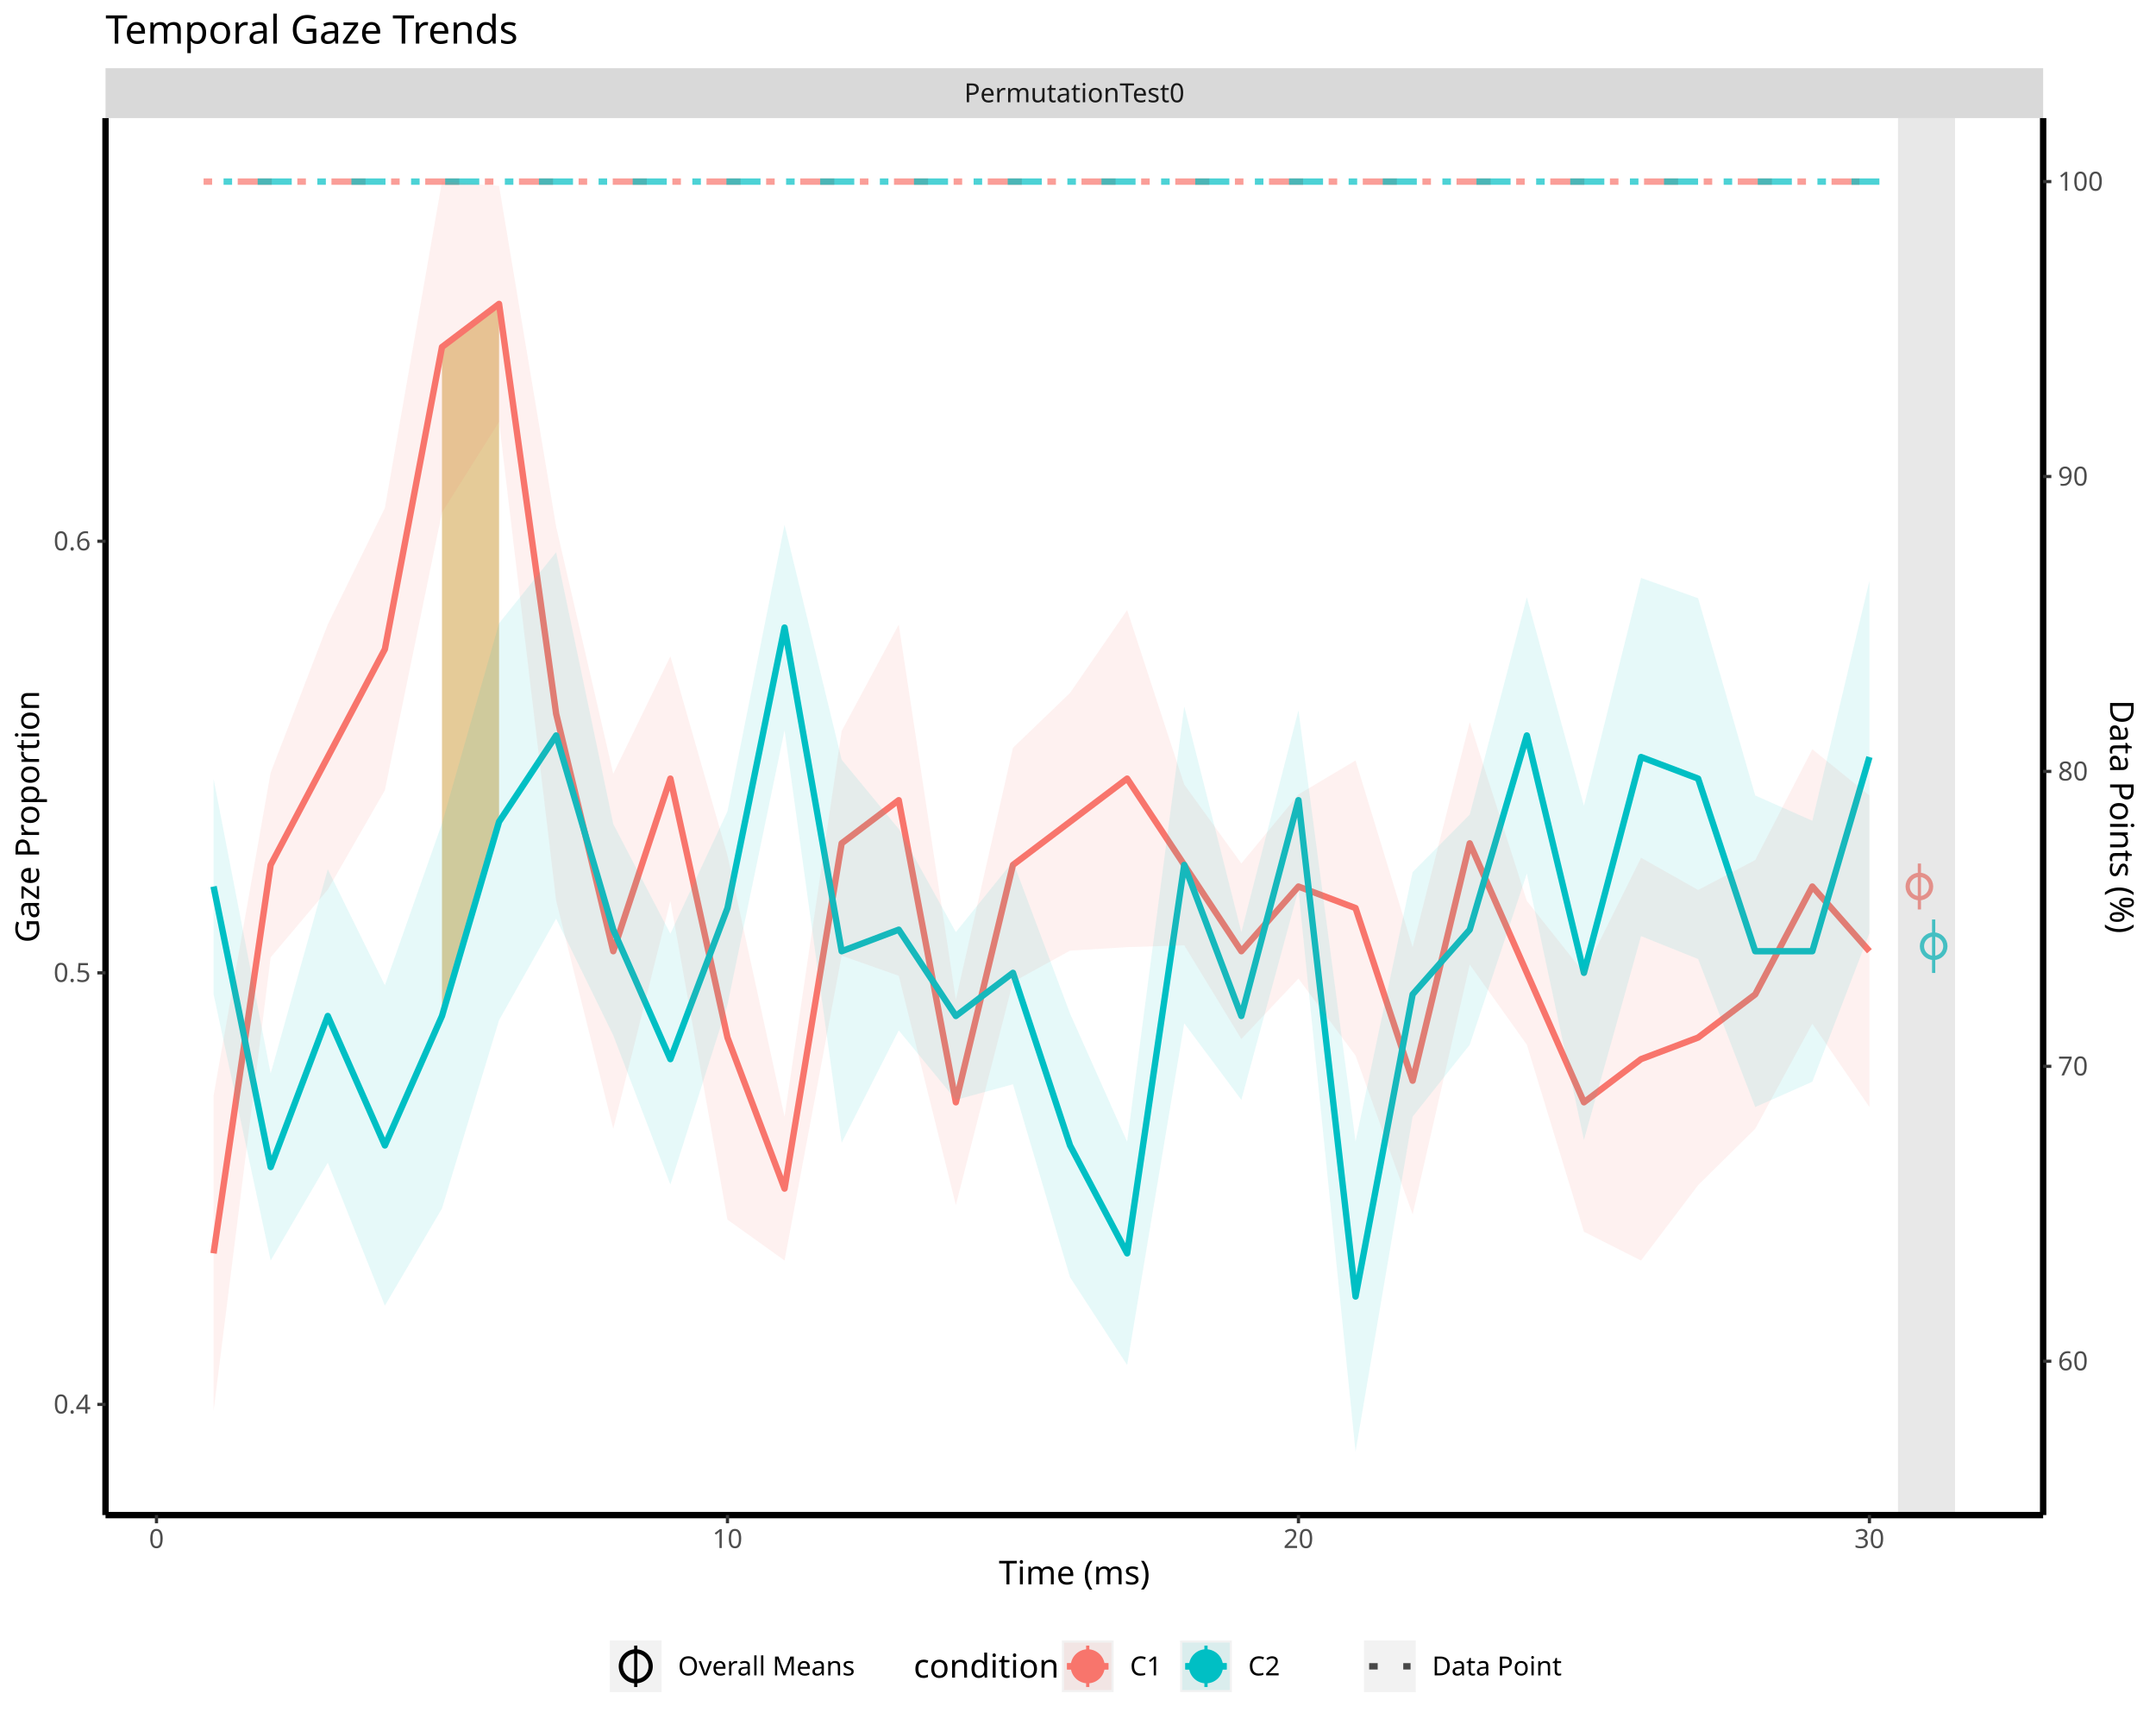
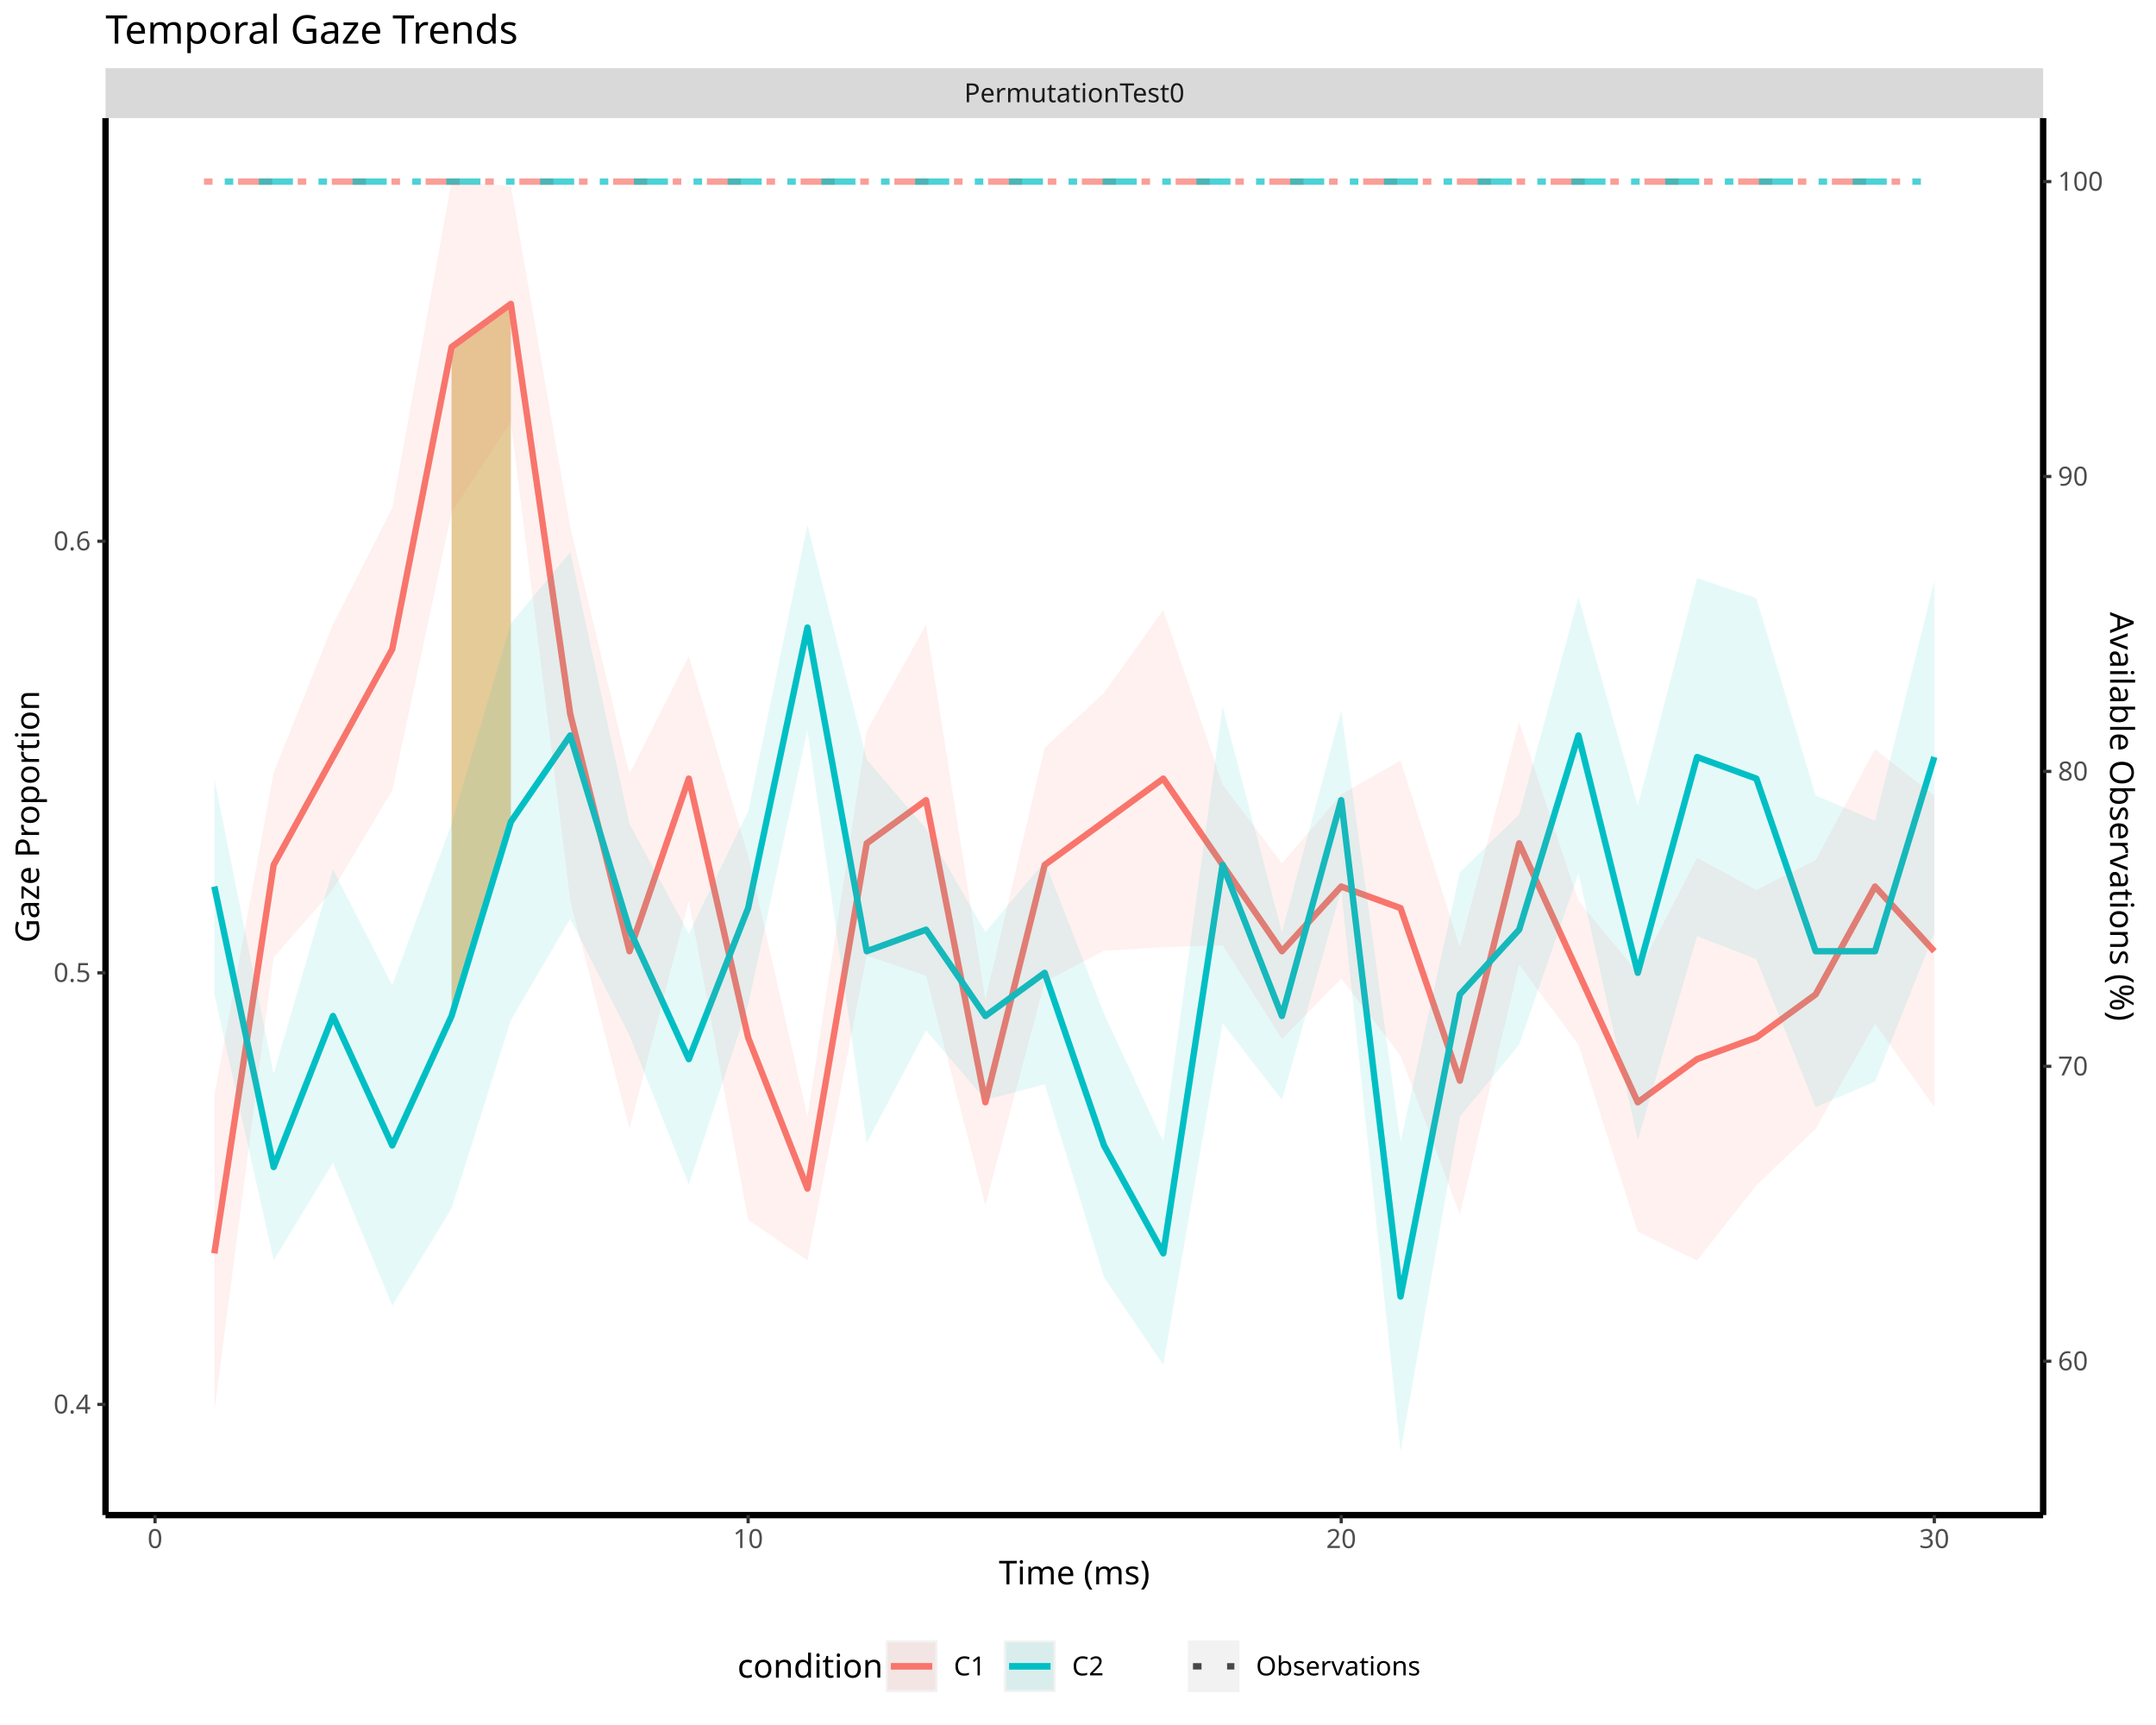
<svg xmlns="http://www.w3.org/2000/svg" class="svglite" data-engine-version="2.0" width="720.00pt" height="576.00pt" viewBox="0 0 720.00 576.00">
  <defs>
    <style type="text/css">
    .svglite line, .svglite polyline, .svglite polygon, .svglite path, .svglite rect, .svglite circle {
      fill: none;
      stroke: #000000;
      stroke-linecap: round;
      stroke-linejoin: round;
      stroke-miterlimit: 10.00;
    }
  </style>
  </defs>
  <rect width="100%" height="100%" style="stroke: none; fill: #FFFFFF;" />
  <defs>
    <clipPath id="cpMC4wMHw3MjAuMDB8MC4wMHw1NzYuMDA=">
      <rect x="0.00" y="0.00" width="720.00" height="576.00" />
    </clipPath>
  </defs>
  <g clip-path="url(#cpMC4wMHw3MjAuMDB8MC4wMHw1NzYuMDA=)">
    <rect x="0.00" y="0.00" width="720.00" height="576.00" style="stroke-width: 1.07; stroke: none;" />
  </g>
  <defs>
    <clipPath id="cpMzUuMjR8NjgyLjMxfDM5LjQzfDUwNS45MQ==">
      <rect x="35.24" y="39.43" width="647.07" height="466.48" />
    </clipPath>
  </defs>
  <g clip-path="url(#cpMzUuMjR8NjgyLjMxfDM5LjQzfDUwNS45MQ==)">
    <rect x="35.24" y="39.43" width="647.07" height="466.48" style="stroke-width: 1.07; stroke: none;" />
    <polyline points="35.24,396.89 682.31,396.89 " style="stroke-width: 0.53; stroke: #FFFFFF; stroke-linecap: butt;" />
    <polyline points="35.24,252.78 682.31,252.78 " style="stroke-width: 0.53; stroke: #FFFFFF; stroke-linecap: butt;" />
    <polyline points="35.24,108.67 682.31,108.67 " style="stroke-width: 0.53; stroke: #FFFFFF; stroke-linecap: butt;" />
-     <polyline points="147.60,505.91 147.60,39.43 " style="stroke-width: 0.53; stroke: #FFFFFF; stroke-linecap: butt;" />
-     <polyline points="338.28,505.91 338.28,39.43 " style="stroke-width: 0.53; stroke: #FFFFFF; stroke-linecap: butt;" />
-     <polyline points="528.96,505.91 528.96,39.43 " style="stroke-width: 0.53; stroke: #FFFFFF; stroke-linecap: butt;" />
+     <polyline points="150.81,505.91 150.81,39.43 " style="stroke-width: 0.53; stroke: #FFFFFF; stroke-linecap: butt;" />
+     <polyline points="348.87,505.91 348.87,39.43 " style="stroke-width: 0.53; stroke: #FFFFFF; stroke-linecap: butt;" />
+     <polyline points="546.94,505.91 546.94,39.43 " style="stroke-width: 0.53; stroke: #FFFFFF; stroke-linecap: butt;" />
    <polyline points="35.24,468.95 682.31,468.95 " style="stroke-width: 1.07; stroke: #FFFFFF; stroke-linecap: butt;" />
    <polyline points="35.24,324.84 682.31,324.84 " style="stroke-width: 1.07; stroke: #FFFFFF; stroke-linecap: butt;" />
    <polyline points="35.24,180.73 682.31,180.73 " style="stroke-width: 1.07; stroke: #FFFFFF; stroke-linecap: butt;" />
-     <polyline points="52.26,505.91 52.26,39.43 " style="stroke-width: 1.07; stroke: #FFFFFF; stroke-linecap: butt;" />
-     <polyline points="242.94,505.91 242.94,39.43 " style="stroke-width: 1.07; stroke: #FFFFFF; stroke-linecap: butt;" />
-     <polyline points="433.62,505.91 433.62,39.43 " style="stroke-width: 1.07; stroke: #FFFFFF; stroke-linecap: butt;" />
-     <polyline points="624.30,505.91 624.30,39.43 " style="stroke-width: 1.07; stroke: #FFFFFF; stroke-linecap: butt;" />
-     <polygon points="147.60,115.88 166.66,101.47 166.66,274.40 147.60,339.25 " style="stroke-width: 0.00; stroke: none; stroke-linecap: butt; fill: #CC9933; fill-opacity: 0.50;" />
-     <polyline points="147.60,115.88 166.66,101.47 " style="stroke-width: 1.07; stroke: none; stroke-linecap: butt;" />
-     <polyline points="166.66,274.40 147.60,339.25 " style="stroke-width: 1.07; stroke: none; stroke-linecap: butt;" />
-     <line x1="640.98" y1="303.68" x2="640.98" y2="288.35" style="stroke-width: 1.07; stroke: #F8766D; stroke-linecap: butt;" />
-     <line x1="645.75" y1="324.88" x2="645.75" y2="307.02" style="stroke-width: 1.07; stroke: #00BFC4; stroke-linecap: butt;" />
-     <circle cx="640.98" cy="296.02" r="3.91" style="stroke-width: 1.42; stroke: #F8766D;" />
-     <circle cx="645.75" cy="315.95" r="3.91" style="stroke-width: 1.42; stroke: #00BFC4;" />
-     <rect x="633.83" y="39.43" width="19.07" height="466.48" style="stroke-width: 1.07; stroke: none; stroke-linecap: butt; stroke-linejoin: miter; fill: #BEBEBE; fill-opacity: 0.20;" />
-     <rect x="633.83" y="39.43" width="19.07" height="466.48" style="stroke-width: 1.07; stroke: none; stroke-linecap: butt; stroke-linejoin: miter; fill: #BEBEBE; fill-opacity: 0.20;" />
-     <polyline points="67.99,60.64 87.06,60.64 106.12,60.64 125.19,60.64 144.26,60.64 163.33,60.64 182.40,60.64 201.46,60.64 220.53,60.64 239.60,60.64 258.67,60.64 277.74,60.64 296.80,60.64 315.87,60.64 334.94,60.64 354.01,60.64 373.08,60.64 392.14,60.64 411.21,60.64 430.28,60.64 449.35,60.64 468.42,60.64 487.48,60.64 506.55,60.64 525.62,60.64 544.69,60.64 563.76,60.64 582.82,60.64 601.89,60.64 620.96,60.64 " style="stroke-width: 2.13; stroke: #F8766D; stroke-opacity: 0.70; stroke-dasharray: 2.85,8.54,11.38,8.54; stroke-linecap: butt;" />
-     <polyline points="74.66,60.64 93.73,60.64 112.80,60.64 131.87,60.64 150.93,60.64 170.00,60.64 189.07,60.64 208.14,60.64 227.21,60.64 246.27,60.64 265.34,60.64 284.41,60.64 303.48,60.64 322.55,60.64 341.61,60.64 360.68,60.64 379.75,60.64 398.82,60.64 417.89,60.64 436.95,60.64 456.02,60.64 475.09,60.64 494.16,60.64 513.23,60.64 532.29,60.64 551.36,60.64 570.43,60.64 589.50,60.64 608.57,60.64 627.63,60.64 " style="stroke-width: 2.13; stroke: #00BFC4; stroke-opacity: 0.70; stroke-dasharray: 2.85,8.54,11.38,8.54; stroke-linecap: butt;" />
-     <polyline points="71.32,418.51 90.39,288.81 109.46,252.78 128.53,216.76 147.60,115.88 166.66,101.47 185.73,238.37 204.80,317.63 223.87,259.99 242.94,346.45 262.00,396.89 281.07,281.60 300.14,267.19 319.21,368.07 338.28,288.81 357.34,274.40 376.41,259.99 395.48,288.81 414.55,317.63 433.62,296.02 452.69,303.22 471.75,360.86 490.82,281.60 509.89,324.84 528.96,368.07 548.03,353.66 567.09,346.45 586.16,332.04 605.23,296.02 624.30,317.63 " style="stroke-width: 2.13; stroke: #F8766D; stroke-linecap: butt;" />
-     <polyline points="71.32,296.02 90.39,389.69 109.46,339.25 128.53,382.48 147.60,339.25 166.66,274.40 185.73,245.58 204.80,310.43 223.87,353.66 242.94,303.22 262.00,209.55 281.07,317.63 300.14,310.43 319.21,339.25 338.28,324.84 357.34,382.48 376.41,418.51 395.48,288.81 414.55,339.25 433.62,267.19 452.69,432.92 471.75,332.04 490.82,310.43 509.89,245.58 528.96,324.84 548.03,252.78 567.09,259.99 586.16,317.63 605.23,317.63 624.30,252.78 " style="stroke-width: 2.13; stroke: #00BFC4; stroke-linecap: butt;" />
-     <polygon points="71.32,365.83 90.39,257.96 109.46,208.50 128.53,169.63 147.60,60.64 166.66,62.08 185.73,175.92 204.80,258.36 223.87,219.16 242.94,285.64 262.00,372.87 281.07,244.09 300.14,208.56 319.21,333.76 338.28,249.71 357.34,231.37 376.41,203.71 395.48,261.96 414.55,288.31 433.62,265.26 452.69,253.94 471.75,316.25 490.82,241.13 509.89,300.82 528.96,324.84 548.03,286.41 567.09,297.17 586.16,287.17 605.23,250.19 624.30,265.62 624.30,369.65 605.23,341.84 586.16,376.91 567.09,395.73 548.03,420.91 528.96,411.30 509.89,348.86 490.82,322.08 471.75,405.48 452.69,352.50 433.62,326.77 414.55,346.95 395.48,315.66 376.41,316.26 357.34,317.43 338.28,327.91 319.21,402.37 300.14,325.83 281.07,319.12 262.00,420.91 242.94,407.26 223.87,300.82 204.80,376.90 185.73,300.82 166.66,140.86 147.60,171.12 128.53,263.88 109.46,297.07 90.39,319.66 71.32,471.18 " style="stroke-width: 0.00; stroke: none; stroke-linecap: butt; fill: #F8766D; fill-opacity: 0.10;" />
-     <polyline points="71.32,365.83 90.39,257.96 109.46,208.50 128.53,169.63 147.60,60.64 166.66,62.08 185.73,175.92 204.80,258.36 223.87,219.16 242.94,285.64 262.00,372.87 281.07,244.09 300.14,208.56 319.21,333.76 338.28,249.71 357.34,231.37 376.41,203.71 395.48,261.96 414.55,288.31 433.62,265.26 452.69,253.94 471.75,316.25 490.82,241.13 509.89,300.82 528.96,324.84 548.03,286.41 567.09,297.17 586.16,287.17 605.23,250.19 624.30,265.62 " style="stroke-width: 1.07; stroke: none; stroke-linecap: butt;" />
-     <polyline points="624.30,369.65 605.23,341.84 586.16,376.91 567.09,395.73 548.03,420.91 528.96,411.30 509.89,348.86 490.82,322.08 471.75,405.48 452.69,352.50 433.62,326.77 414.55,346.95 395.48,315.66 376.41,316.26 357.34,317.43 338.28,327.91 319.21,402.37 300.14,325.83 281.07,319.12 262.00,420.91 242.94,407.26 223.87,300.82 204.80,376.90 185.73,300.82 166.66,140.86 147.60,171.12 128.53,263.88 109.46,297.07 90.39,319.66 71.32,471.18 " style="stroke-width: 1.07; stroke: none; stroke-linecap: butt;" />
-     <polygon points="71.32,260.07 90.39,358.46 109.46,290.26 128.53,328.99 147.60,274.98 166.66,208.14 185.73,184.39 204.80,275.13 223.87,311.78 242.94,270.91 262.00,175.25 281.07,253.68 300.14,276.80 319.21,311.24 338.28,287.63 357.34,338.45 376.41,381.22 395.48,235.92 414.55,311.24 433.62,237.19 452.69,381.13 471.75,291.21 490.82,272.00 509.89,199.44 528.96,269.02 548.03,192.98 567.09,199.75 586.16,265.62 605.23,274.07 624.30,193.95 624.30,311.61 605.23,361.20 586.16,369.65 567.09,320.23 548.03,312.59 528.96,380.65 509.89,291.71 490.82,348.86 471.75,372.87 452.69,484.71 433.62,297.19 414.55,367.26 395.48,341.70 376.41,455.79 357.34,426.51 338.28,362.05 319.21,367.26 300.14,344.05 281.07,381.58 262.00,243.85 242.94,335.53 223.87,395.54 204.80,345.73 185.73,306.76 166.66,340.66 147.60,403.52 128.53,435.97 109.46,388.24 90.39,420.91 71.32,331.96 " style="stroke-width: 0.00; stroke: none; stroke-linecap: butt; fill: #00BFC4; fill-opacity: 0.10;" />
-     <polyline points="71.32,260.07 90.39,358.46 109.46,290.26 128.53,328.99 147.60,274.98 166.66,208.14 185.73,184.39 204.80,275.13 223.87,311.78 242.94,270.91 262.00,175.25 281.07,253.68 300.14,276.80 319.21,311.24 338.28,287.63 357.34,338.45 376.41,381.22 395.48,235.92 414.55,311.24 433.62,237.19 452.69,381.13 471.75,291.21 490.82,272.00 509.89,199.44 528.96,269.02 548.03,192.98 567.09,199.75 586.16,265.62 605.23,274.07 624.30,193.95 " style="stroke-width: 1.07; stroke: none; stroke-linecap: butt;" />
-     <polyline points="624.30,311.61 605.23,361.20 586.16,369.65 567.09,320.23 548.03,312.59 528.96,380.65 509.89,291.71 490.82,348.86 471.75,372.87 452.69,484.71 433.62,297.19 414.55,367.26 395.48,341.70 376.41,455.79 357.34,426.51 338.28,362.05 319.21,367.26 300.14,344.05 281.07,381.58 262.00,243.85 242.94,335.53 223.87,395.54 204.80,345.73 185.73,306.76 166.66,340.66 147.60,403.52 128.53,435.97 109.46,388.24 90.39,420.91 71.32,331.96 " style="stroke-width: 1.07; stroke: none; stroke-linecap: butt;" />
+     <polyline points="51.78,505.91 51.78,39.43 " style="stroke-width: 1.07; stroke: #FFFFFF; stroke-linecap: butt;" />
+     <polyline points="249.84,505.91 249.84,39.43 " style="stroke-width: 1.07; stroke: #FFFFFF; stroke-linecap: butt;" />
+     <polyline points="447.90,505.91 447.90,39.43 " style="stroke-width: 1.07; stroke: #FFFFFF; stroke-linecap: butt;" />
+     <polyline points="645.97,505.91 645.97,39.43 " style="stroke-width: 1.07; stroke: #FFFFFF; stroke-linecap: butt;" />
+     <polygon points="150.81,115.88 170.61,101.47 170.61,274.40 150.81,339.25 " style="stroke-width: 0.00; stroke: none; stroke-linecap: butt; fill: #CC9933; fill-opacity: 0.50;" />
+     <polyline points="150.81,115.88 170.61,101.47 " style="stroke-width: 1.07; stroke: none; stroke-linecap: butt;" />
+     <polyline points="170.61,274.40 150.81,339.25 " style="stroke-width: 1.07; stroke: none; stroke-linecap: butt;" />
+     <polyline points="68.12,60.64 87.92,60.64 107.73,60.64 127.54,60.64 147.34,60.64 167.15,60.64 186.95,60.64 206.76,60.64 226.57,60.64 246.37,60.64 266.18,60.64 285.99,60.64 305.79,60.64 325.60,60.64 345.41,60.64 365.21,60.64 385.02,60.64 404.82,60.64 424.63,60.64 444.44,60.64 464.24,60.64 484.05,60.64 503.86,60.64 523.66,60.64 543.47,60.64 563.28,60.64 583.08,60.64 602.89,60.64 622.69,60.64 642.50,60.64 " style="stroke-width: 2.13; stroke: #F8766D; stroke-opacity: 0.70; stroke-dasharray: 2.85,8.54,11.38,8.54; stroke-linecap: butt;" />
+     <polyline points="75.05,60.64 94.86,60.64 114.66,60.64 134.47,60.64 154.27,60.64 174.08,60.64 193.89,60.64 213.69,60.64 233.50,60.64 253.31,60.64 273.11,60.64 292.92,60.64 312.73,60.64 332.53,60.64 352.34,60.64 372.14,60.64 391.95,60.64 411.76,60.64 431.56,60.64 451.37,60.64 471.18,60.64 490.98,60.64 510.79,60.64 530.60,60.64 550.40,60.64 570.21,60.64 590.01,60.64 609.82,60.64 629.63,60.64 649.43,60.64 " style="stroke-width: 2.13; stroke: #00BFC4; stroke-opacity: 0.70; stroke-dasharray: 2.85,8.54,11.38,8.54; stroke-linecap: butt;" />
+     <polyline points="71.58,418.51 91.39,288.81 111.20,252.78 131.00,216.76 150.81,115.88 170.61,101.47 190.42,238.37 210.23,317.63 230.03,259.99 249.84,346.45 269.65,396.89 289.45,281.60 309.26,267.19 329.07,368.07 348.87,288.81 368.68,274.40 388.48,259.99 408.29,288.81 428.10,317.63 447.90,296.02 467.71,303.22 487.52,360.86 507.32,281.60 527.13,324.84 546.94,368.07 566.74,353.66 586.55,346.45 606.35,332.04 626.16,296.02 645.97,317.63 " style="stroke-width: 2.13; stroke: #F8766D; stroke-linecap: butt;" />
+     <polyline points="71.58,296.02 91.39,389.69 111.20,339.25 131.00,382.48 150.81,339.25 170.61,274.40 190.42,245.58 210.23,310.43 230.03,353.66 249.84,303.22 269.65,209.55 289.45,317.63 309.26,310.43 329.07,339.25 348.87,324.84 368.68,382.48 388.48,418.51 408.29,288.81 428.10,339.25 447.90,267.19 467.71,432.92 487.52,332.04 507.32,310.43 527.13,245.58 546.94,324.84 566.74,252.78 586.55,259.99 606.35,317.63 626.16,317.63 645.97,252.78 " style="stroke-width: 2.13; stroke: #00BFC4; stroke-linecap: butt;" />
+     <polygon points="71.58,365.83 91.39,257.96 111.20,208.50 131.00,169.63 150.81,60.64 170.61,62.08 190.42,175.92 210.23,258.36 230.03,219.16 249.84,285.64 269.65,372.87 289.45,244.09 309.26,208.56 329.07,333.76 348.87,249.71 368.68,231.37 388.48,203.71 408.29,261.96 428.10,288.31 447.90,265.26 467.71,253.94 487.52,316.25 507.32,241.13 527.13,300.82 546.94,324.84 566.74,286.41 586.55,297.17 606.35,287.17 626.16,250.19 645.97,265.62 645.97,369.65 626.16,341.84 606.35,376.91 586.55,395.73 566.74,420.91 546.94,411.30 527.13,348.86 507.32,322.08 487.52,405.48 467.71,352.50 447.90,326.77 428.10,346.95 408.29,315.66 388.48,316.26 368.68,317.43 348.87,327.91 329.07,402.37 309.26,325.83 289.45,319.12 269.65,420.91 249.84,407.26 230.03,300.82 210.23,376.90 190.42,300.82 170.61,140.86 150.81,171.12 131.00,263.88 111.20,297.07 91.39,319.66 71.58,471.18 " style="stroke-width: 0.00; stroke: none; stroke-linecap: butt; fill: #F8766D; fill-opacity: 0.10;" />
+     <polyline points="71.58,365.83 91.39,257.96 111.20,208.50 131.00,169.63 150.81,60.64 170.61,62.08 190.42,175.92 210.23,258.36 230.03,219.16 249.84,285.64 269.65,372.87 289.45,244.09 309.26,208.56 329.07,333.76 348.87,249.71 368.68,231.37 388.48,203.71 408.29,261.96 428.10,288.31 447.90,265.26 467.71,253.94 487.52,316.25 507.32,241.13 527.13,300.82 546.94,324.84 566.74,286.41 586.55,297.17 606.35,287.17 626.16,250.19 645.97,265.62 " style="stroke-width: 1.07; stroke: none; stroke-linecap: butt;" />
+     <polyline points="645.97,369.65 626.16,341.84 606.35,376.91 586.55,395.73 566.74,420.91 546.94,411.30 527.13,348.86 507.32,322.08 487.52,405.48 467.71,352.50 447.90,326.77 428.10,346.95 408.29,315.66 388.48,316.26 368.68,317.43 348.87,327.91 329.07,402.37 309.26,325.83 289.45,319.12 269.65,420.91 249.84,407.26 230.03,300.82 210.23,376.90 190.42,300.82 170.61,140.86 150.81,171.12 131.00,263.88 111.20,297.07 91.39,319.66 71.58,471.18 " style="stroke-width: 1.07; stroke: none; stroke-linecap: butt;" />
+     <polygon points="71.58,260.07 91.39,358.46 111.20,290.26 131.00,328.99 150.81,274.98 170.61,208.14 190.42,184.39 210.23,275.13 230.03,311.78 249.84,270.91 269.65,175.25 289.45,253.68 309.26,276.80 329.07,311.24 348.87,287.63 368.68,338.45 388.48,381.22 408.29,235.92 428.10,311.24 447.90,237.19 467.71,381.13 487.52,291.21 507.32,272.00 527.13,199.44 546.94,269.02 566.74,192.98 586.55,199.75 606.35,265.62 626.16,274.07 645.97,193.95 645.97,311.61 626.16,361.20 606.35,369.65 586.55,320.23 566.74,312.59 546.94,380.65 527.13,291.71 507.32,348.86 487.52,372.87 467.71,484.71 447.90,297.19 428.10,367.26 408.29,341.70 388.48,455.79 368.68,426.51 348.87,362.05 329.07,367.26 309.26,344.05 289.45,381.58 269.65,243.85 249.84,335.53 230.03,395.54 210.23,345.73 190.42,306.76 170.61,340.66 150.81,403.52 131.00,435.97 111.20,388.24 91.39,420.91 71.58,331.96 " style="stroke-width: 0.00; stroke: none; stroke-linecap: butt; fill: #00BFC4; fill-opacity: 0.10;" />
+     <polyline points="71.58,260.07 91.39,358.46 111.20,290.26 131.00,328.99 150.81,274.98 170.61,208.14 190.42,184.39 210.23,275.13 230.03,311.78 249.84,270.91 269.65,175.25 289.45,253.68 309.26,276.80 329.07,311.24 348.87,287.63 368.68,338.45 388.48,381.22 408.29,235.92 428.10,311.24 447.90,237.19 467.71,381.13 487.52,291.21 507.32,272.00 527.13,199.44 546.94,269.02 566.74,192.98 586.55,199.75 606.35,265.62 626.16,274.07 645.97,193.95 " style="stroke-width: 1.07; stroke: none; stroke-linecap: butt;" />
+     <polyline points="645.97,311.61 626.16,361.20 606.35,369.65 586.55,320.23 566.74,312.59 546.94,380.65 527.13,291.71 507.32,348.86 487.52,372.87 467.71,484.71 447.90,297.19 428.10,367.26 408.29,341.70 388.48,455.79 368.68,426.51 348.87,362.05 329.07,367.26 309.26,344.05 289.45,381.58 269.65,243.85 249.84,335.53 230.03,395.54 210.23,345.73 190.42,306.76 170.61,340.66 150.81,403.52 131.00,435.97 111.20,388.24 91.39,420.91 71.58,331.96 " style="stroke-width: 1.07; stroke: none; stroke-linecap: butt;" />
  </g>
  <g clip-path="url(#cpMC4wMHw3MjAuMDB8MC4wMHw1NzYuMDA=)">
</g>
  <defs>
    <clipPath id="cpMzUuMjR8NjgyLjMxfDIyLjc4fDM5LjQz">
      <rect x="35.24" y="22.78" width="647.07" height="16.65" />
    </clipPath>
  </defs>
  <g clip-path="url(#cpMzUuMjR8NjgyLjMxfDIyLjc4fDM5LjQz)">
    <rect x="35.24" y="22.78" width="647.07" height="16.65" style="stroke-width: 1.07; stroke: none; fill: #D9D9D9;" />
    <text x="358.78" y="34.14" text-anchor="middle" style="font-size: 8.80px; fill: #1A1A1A; font-family: sans;" textLength="69.46px" lengthAdjust="spacingAndGlyphs">PermutationTest0</text>
  </g>
  <g clip-path="url(#cpMC4wMHw3MjAuMDB8MC4wMHw1NzYuMDA=)">
    <polyline points="35.24,505.91 682.31,505.91 " style="stroke-width: 2.13; stroke-linecap: butt;" />
-     <polyline points="52.26,508.65 52.26,505.91 " style="stroke-width: 1.07; stroke: #333333; stroke-linecap: butt;" />
-     <polyline points="242.94,508.65 242.94,505.91 " style="stroke-width: 1.07; stroke: #333333; stroke-linecap: butt;" />
-     <polyline points="433.62,508.65 433.62,505.91 " style="stroke-width: 1.07; stroke: #333333; stroke-linecap: butt;" />
-     <polyline points="624.30,508.65 624.30,505.91 " style="stroke-width: 1.07; stroke: #333333; stroke-linecap: butt;" />
-     <text x="52.26" y="516.90" text-anchor="middle" style="font-size: 8.80px; fill: #4D4D4D; font-family: sans;" textLength="4.89px" lengthAdjust="spacingAndGlyphs">0</text>
-     <text x="242.94" y="516.90" text-anchor="middle" style="font-size: 8.80px; fill: #4D4D4D; font-family: sans;" textLength="9.79px" lengthAdjust="spacingAndGlyphs">10</text>
-     <text x="433.62" y="516.90" text-anchor="middle" style="font-size: 8.80px; fill: #4D4D4D; font-family: sans;" textLength="9.79px" lengthAdjust="spacingAndGlyphs">20</text>
-     <text x="624.30" y="516.90" text-anchor="middle" style="font-size: 8.80px; fill: #4D4D4D; font-family: sans;" textLength="9.79px" lengthAdjust="spacingAndGlyphs">30</text>
+     <polyline points="51.78,508.65 51.78,505.91 " style="stroke-width: 1.07; stroke: #333333; stroke-linecap: butt;" />
+     <polyline points="249.84,508.65 249.84,505.91 " style="stroke-width: 1.07; stroke: #333333; stroke-linecap: butt;" />
+     <polyline points="447.90,508.65 447.90,505.91 " style="stroke-width: 1.07; stroke: #333333; stroke-linecap: butt;" />
+     <polyline points="645.97,508.65 645.97,505.91 " style="stroke-width: 1.07; stroke: #333333; stroke-linecap: butt;" />
+     <text x="51.78" y="516.90" text-anchor="middle" style="font-size: 8.80px; fill: #4D4D4D; font-family: sans;" textLength="4.89px" lengthAdjust="spacingAndGlyphs">0</text>
+     <text x="249.84" y="516.90" text-anchor="middle" style="font-size: 8.80px; fill: #4D4D4D; font-family: sans;" textLength="9.79px" lengthAdjust="spacingAndGlyphs">10</text>
+     <text x="447.90" y="516.90" text-anchor="middle" style="font-size: 8.80px; fill: #4D4D4D; font-family: sans;" textLength="9.79px" lengthAdjust="spacingAndGlyphs">20</text>
+     <text x="645.97" y="516.90" text-anchor="middle" style="font-size: 8.80px; fill: #4D4D4D; font-family: sans;" textLength="9.79px" lengthAdjust="spacingAndGlyphs">30</text>
    <polyline points="35.24,505.91 35.24,39.43 " style="stroke-width: 2.13; stroke-linecap: butt;" />
    <text x="30.31" y="471.97" text-anchor="end" style="font-size: 8.80px; fill: #4D4D4D; font-family: sans;" textLength="12.23px" lengthAdjust="spacingAndGlyphs">0.4</text>
    <text x="30.31" y="327.87" text-anchor="end" style="font-size: 8.80px; fill: #4D4D4D; font-family: sans;" textLength="12.23px" lengthAdjust="spacingAndGlyphs">0.5</text>
    <text x="30.31" y="183.76" text-anchor="end" style="font-size: 8.80px; fill: #4D4D4D; font-family: sans;" textLength="12.23px" lengthAdjust="spacingAndGlyphs">0.6</text>
    <polyline points="32.50,468.95 35.24,468.95 " style="stroke-width: 1.07; stroke: #333333; stroke-linecap: butt;" />
    <polyline points="32.50,324.84 35.24,324.84 " style="stroke-width: 1.07; stroke: #333333; stroke-linecap: butt;" />
    <polyline points="32.50,180.73 35.24,180.73 " style="stroke-width: 1.07; stroke: #333333; stroke-linecap: butt;" />
    <polyline points="682.31,505.91 682.31,39.43 " style="stroke-width: 2.13; stroke-linecap: butt;" />
    <polyline points="682.31,454.53 685.05,454.53 " style="stroke-width: 1.07; stroke: #333333; stroke-linecap: butt;" />
    <polyline points="682.31,356.06 685.05,356.06 " style="stroke-width: 1.07; stroke: #333333; stroke-linecap: butt;" />
    <polyline points="682.31,257.59 685.05,257.59 " style="stroke-width: 1.07; stroke: #333333; stroke-linecap: butt;" />
    <polyline points="682.31,159.11 685.05,159.11 " style="stroke-width: 1.07; stroke: #333333; stroke-linecap: butt;" />
    <polyline points="682.31,60.64 685.05,60.64 " style="stroke-width: 1.07; stroke: #333333; stroke-linecap: butt;" />
    <text x="687.24" y="457.56" style="font-size: 8.80px; fill: #4D4D4D; font-family: sans;" textLength="9.79px" lengthAdjust="spacingAndGlyphs">60</text>
    <text x="687.24" y="359.09" style="font-size: 8.80px; fill: #4D4D4D; font-family: sans;" textLength="9.79px" lengthAdjust="spacingAndGlyphs">70</text>
    <text x="687.24" y="260.61" style="font-size: 8.80px; fill: #4D4D4D; font-family: sans;" textLength="9.79px" lengthAdjust="spacingAndGlyphs">80</text>
    <text x="687.24" y="162.14" style="font-size: 8.80px; fill: #4D4D4D; font-family: sans;" textLength="9.79px" lengthAdjust="spacingAndGlyphs">90</text>
    <text x="687.24" y="63.67" style="font-size: 8.80px; fill: #4D4D4D; font-family: sans;" textLength="14.68px" lengthAdjust="spacingAndGlyphs">100</text>
    <text x="358.78" y="529.04" text-anchor="middle" style="font-size: 11.00px; font-family: sans;" textLength="49.50px" lengthAdjust="spacingAndGlyphs">Time (ms)</text>
    <text transform="translate(13.05,272.67) rotate(-90)" text-anchor="middle" style="font-size: 11.00px; font-family: sans;" textLength="80.11px" lengthAdjust="spacingAndGlyphs">Gaze Proportion</text>
-     <text transform="translate(704.67,272.67) rotate(90)" text-anchor="middle" style="font-size: 11.00px; font-family: sans;" textLength="77.04px" lengthAdjust="spacingAndGlyphs">Data Points (%)</text>
-     <rect x="192.71" y="542.28" width="95.94" height="28.24" style="stroke-width: 1.07; stroke: none; fill: #FFFFFF;" />
-     <rect x="203.67" y="547.76" width="17.28" height="17.28" style="stroke-width: 1.07; stroke: none; fill: #F2F2F2;" />
-     <line x1="212.31" y1="563.31" x2="212.31" y2="549.49" style="stroke-width: 1.07; stroke-linecap: butt;" />
-     <circle cx="212.31" cy="556.40" r="4.98" style="stroke-width: 1.42;" />
-     <text x="226.43" y="559.43" style="font-size: 8.80px; font-family: sans;" textLength="56.74px" lengthAdjust="spacingAndGlyphs">Overall Means</text>
-     <rect x="299.61" y="542.28" width="133.98" height="28.24" style="stroke-width: 1.07; stroke: none; fill: #FFFFFF;" />
-     <text x="305.09" y="560.19" style="font-size: 11.00px; font-family: sans;" textLength="44.04px" lengthAdjust="spacingAndGlyphs">condition</text>
-     <rect x="354.61" y="547.76" width="17.28" height="17.28" style="stroke-width: 1.07; stroke: none; fill: #F2F2F2;" />
-     <line x1="363.25" y1="563.31" x2="363.25" y2="549.49" style="stroke-width: 1.07; stroke: #F8766D; stroke-linecap: butt;" />
-     <circle cx="363.25" cy="556.40" r="4.98" style="stroke-width: 1.42; stroke: #F8766D; fill: #F8766D;" />
-     <line x1="356.33" y1="556.40" x2="370.16" y2="556.40" style="stroke-width: 2.13; stroke: #F8766D; stroke-opacity: 0.70; stroke-linecap: butt;" />
-     <line x1="356.33" y1="556.40" x2="370.16" y2="556.40" style="stroke-width: 2.13; stroke: #F8766D; stroke-linecap: butt;" />
-     <rect x="355.32" y="548.47" width="15.86" height="15.86" style="stroke-width: 1.07; stroke: none; stroke-linecap: butt; stroke-linejoin: miter; fill: #F8766D; fill-opacity: 0.10;" />
-     <rect x="394.10" y="547.76" width="17.28" height="17.28" style="stroke-width: 1.07; stroke: none; fill: #F2F2F2;" />
-     <line x1="402.74" y1="563.31" x2="402.74" y2="549.49" style="stroke-width: 1.07; stroke: #00BFC4; stroke-linecap: butt;" />
-     <circle cx="402.74" cy="556.40" r="4.98" style="stroke-width: 1.42; stroke: #00BFC4; fill: #00BFC4;" />
-     <line x1="395.83" y1="556.40" x2="409.65" y2="556.40" style="stroke-width: 2.13; stroke: #00BFC4; stroke-opacity: 0.70; stroke-linecap: butt;" />
-     <line x1="395.83" y1="556.40" x2="409.65" y2="556.40" style="stroke-width: 2.13; stroke: #00BFC4; stroke-linecap: butt;" />
-     <rect x="394.81" y="548.47" width="15.86" height="15.86" style="stroke-width: 1.07; stroke: none; stroke-linecap: butt; stroke-linejoin: miter; fill: #00BFC4; fill-opacity: 0.10;" />
-     <text x="377.37" y="559.43" style="font-size: 8.80px; font-family: sans;" textLength="11.25px" lengthAdjust="spacingAndGlyphs">C1</text>
-     <text x="416.86" y="559.43" style="font-size: 8.80px; font-family: sans;" textLength="11.25px" lengthAdjust="spacingAndGlyphs">C2</text>
-     <rect x="444.55" y="542.28" width="80.29" height="28.24" style="stroke-width: 1.07; stroke: none; fill: #FFFFFF;" />
-     <rect x="455.51" y="547.76" width="17.28" height="17.28" style="stroke-width: 1.07; stroke: none; fill: #F2F2F2;" />
-     <line x1="457.23" y1="556.40" x2="471.06" y2="556.40" style="stroke-width: 2.13; stroke: #000000; stroke-opacity: 0.70; stroke-dasharray: 2.85,8.54,11.38,8.54; stroke-linecap: butt;" />
-     <text x="478.26" y="559.43" style="font-size: 8.80px; font-family: sans;" textLength="41.09px" lengthAdjust="spacingAndGlyphs">Data Point</text>
+     <text transform="translate(704.67,272.67) rotate(90)" text-anchor="middle" style="font-size: 11.00px; font-family: sans;" textLength="132.69px" lengthAdjust="spacingAndGlyphs">Available Observations (%)</text>
+     <rect x="240.78" y="542.28" width="133.98" height="28.24" style="stroke-width: 1.07; stroke: none; fill: #FFFFFF;" />
+     <text x="246.26" y="560.19" style="font-size: 11.00px; font-family: sans;" textLength="44.04px" lengthAdjust="spacingAndGlyphs">condition</text>
+     <rect x="295.77" y="547.76" width="17.28" height="17.28" style="stroke-width: 1.07; stroke: none; fill: #F2F2F2;" />
+     <line x1="297.50" y1="556.40" x2="311.33" y2="556.40" style="stroke-width: 2.13; stroke: #F8766D; stroke-opacity: 0.70; stroke-linecap: butt;" />
+     <line x1="297.50" y1="556.40" x2="311.33" y2="556.40" style="stroke-width: 2.13; stroke: #F8766D; stroke-linecap: butt;" />
+     <rect x="296.48" y="548.47" width="15.86" height="15.86" style="stroke-width: 1.07; stroke: none; stroke-linecap: butt; stroke-linejoin: miter; fill: #F8766D; fill-opacity: 0.10;" />
+     <rect x="335.26" y="547.76" width="17.28" height="17.28" style="stroke-width: 1.07; stroke: none; fill: #F2F2F2;" />
+     <line x1="336.99" y1="556.40" x2="350.82" y2="556.40" style="stroke-width: 2.13; stroke: #00BFC4; stroke-opacity: 0.70; stroke-linecap: butt;" />
+     <line x1="336.99" y1="556.40" x2="350.82" y2="556.40" style="stroke-width: 2.13; stroke: #00BFC4; stroke-linecap: butt;" />
+     <rect x="335.97" y="548.47" width="15.86" height="15.86" style="stroke-width: 1.07; stroke: none; stroke-linecap: butt; stroke-linejoin: miter; fill: #00BFC4; fill-opacity: 0.10;" />
+     <text x="318.53" y="559.43" style="font-size: 8.80px; font-family: sans;" textLength="11.25px" lengthAdjust="spacingAndGlyphs">C1</text>
+     <text x="358.02" y="559.43" style="font-size: 8.80px; font-family: sans;" textLength="11.25px" lengthAdjust="spacingAndGlyphs">C2</text>
+     <rect x="385.71" y="542.28" width="91.06" height="28.24" style="stroke-width: 1.07; stroke: none; fill: #FFFFFF;" />
+     <rect x="396.67" y="547.76" width="17.28" height="17.28" style="stroke-width: 1.07; stroke: none; fill: #F2F2F2;" />
+     <line x1="398.40" y1="556.40" x2="412.22" y2="556.40" style="stroke-width: 2.13; stroke: #000000; stroke-opacity: 0.70; stroke-dasharray: 2.85,8.54,11.38,8.54; stroke-linecap: butt;" />
+     <text x="419.43" y="559.43" style="font-size: 8.80px; font-family: sans;" textLength="51.86px" lengthAdjust="spacingAndGlyphs">Observations</text>
    <text x="35.24" y="14.56" style="font-size: 13.20px; font-family: sans;" textLength="135.74px" lengthAdjust="spacingAndGlyphs">Temporal Gaze Trends</text>
  </g>
</svg>
